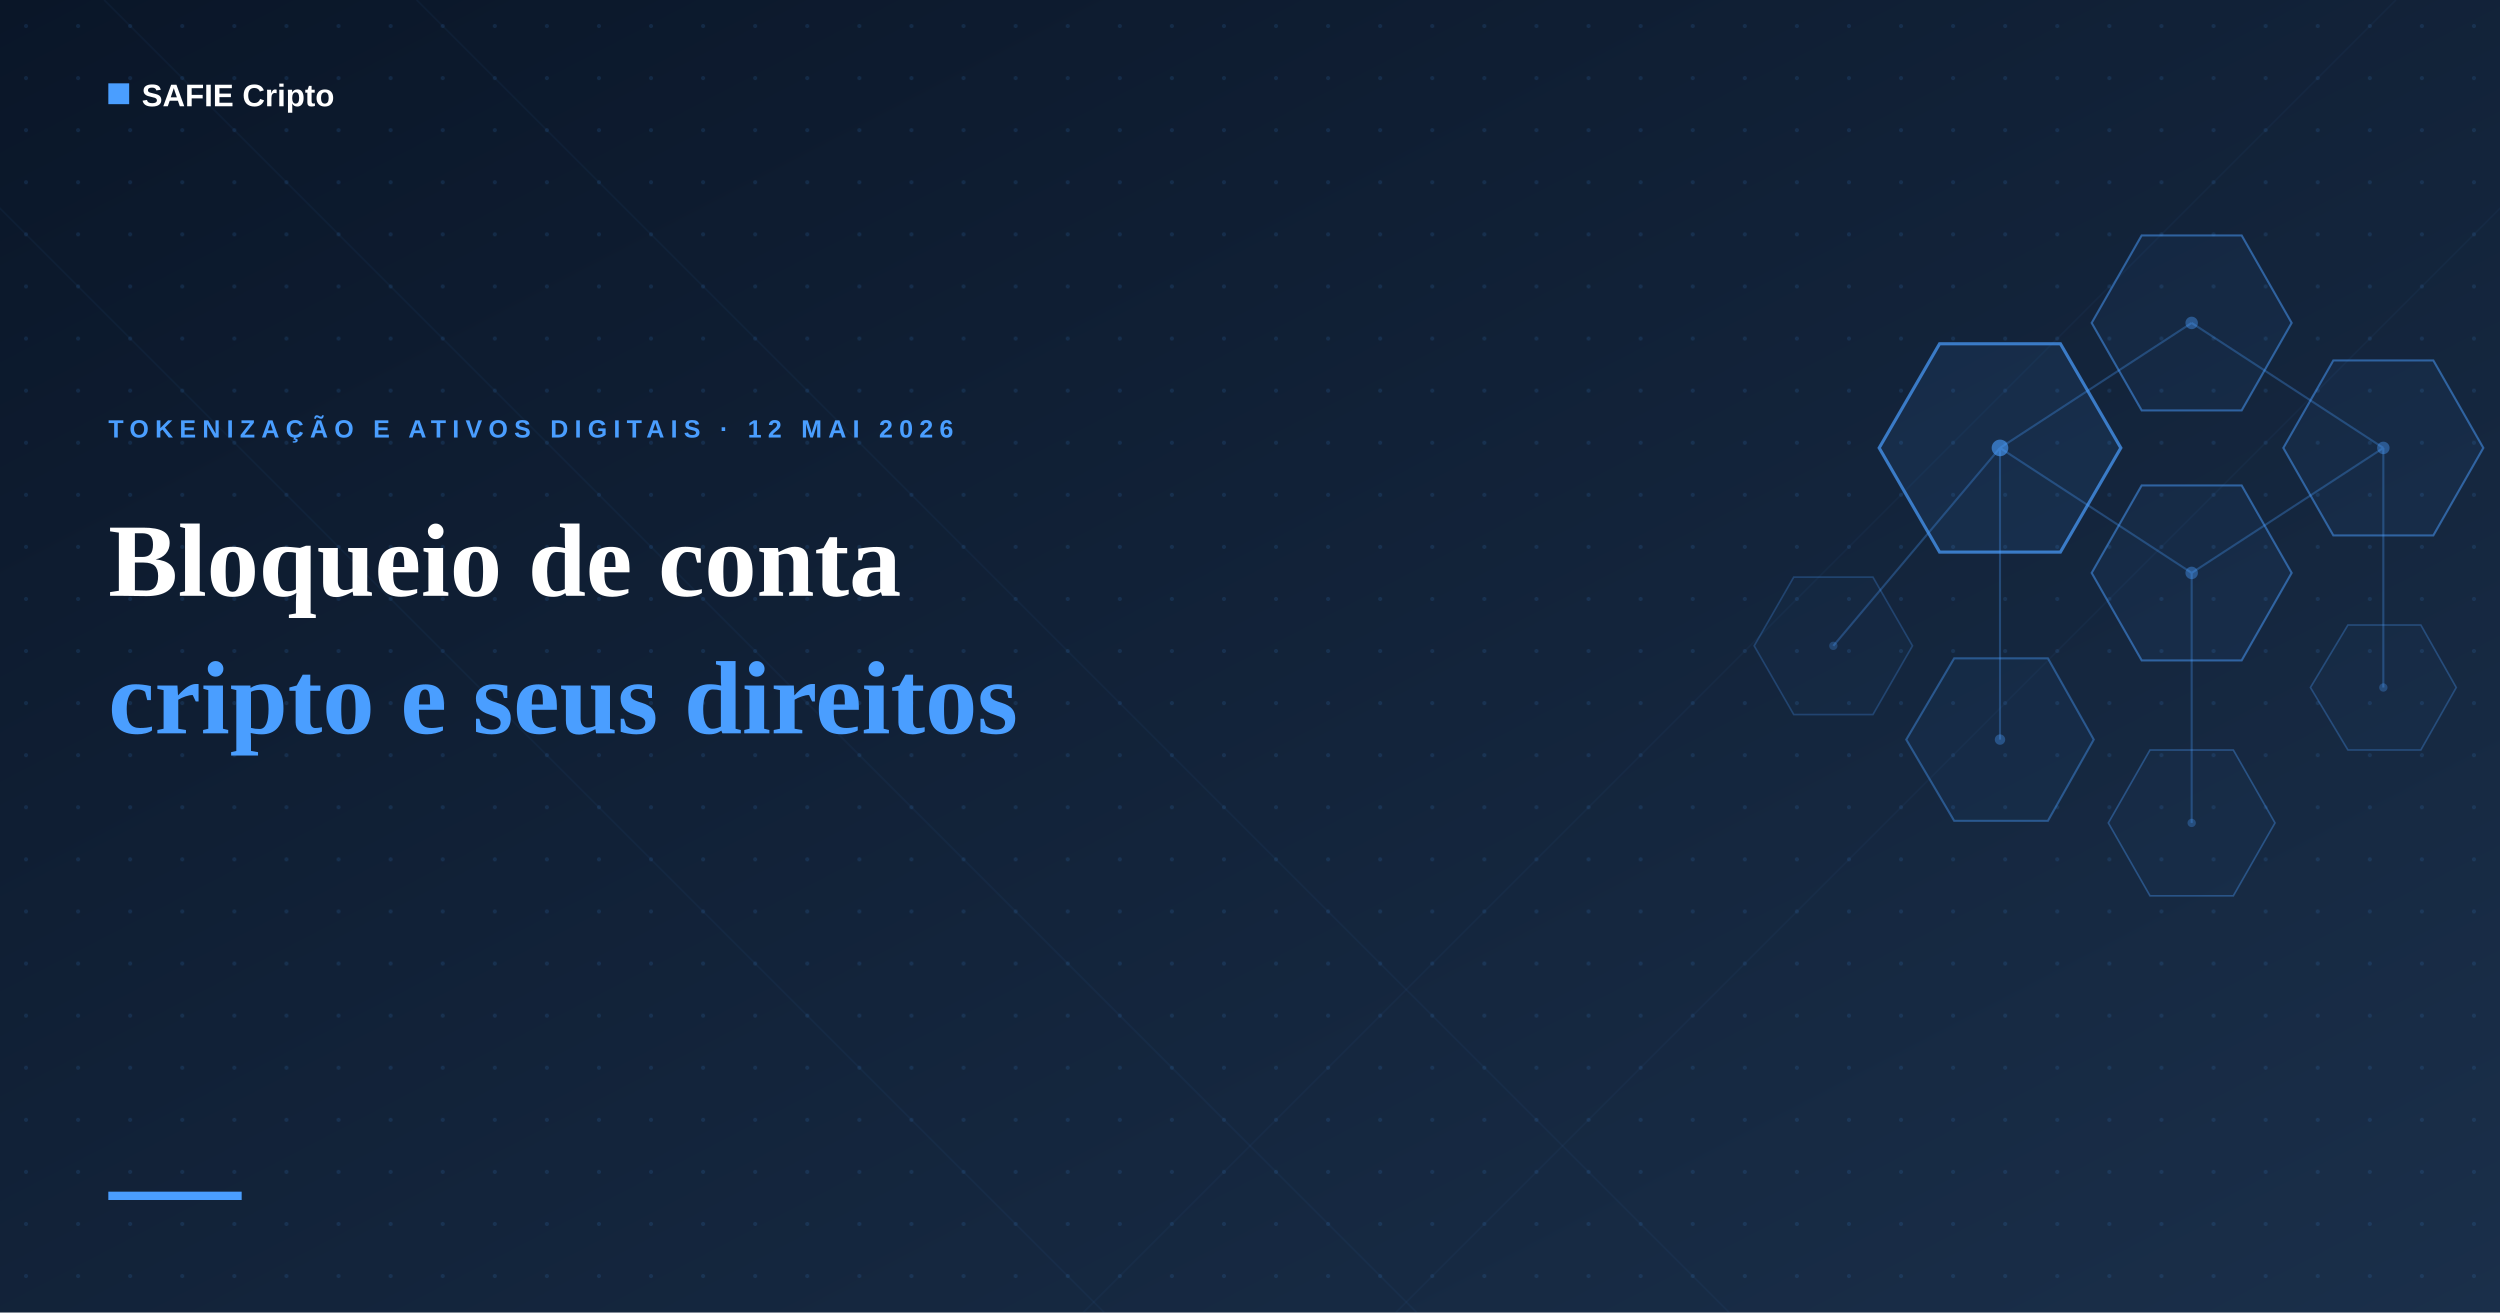
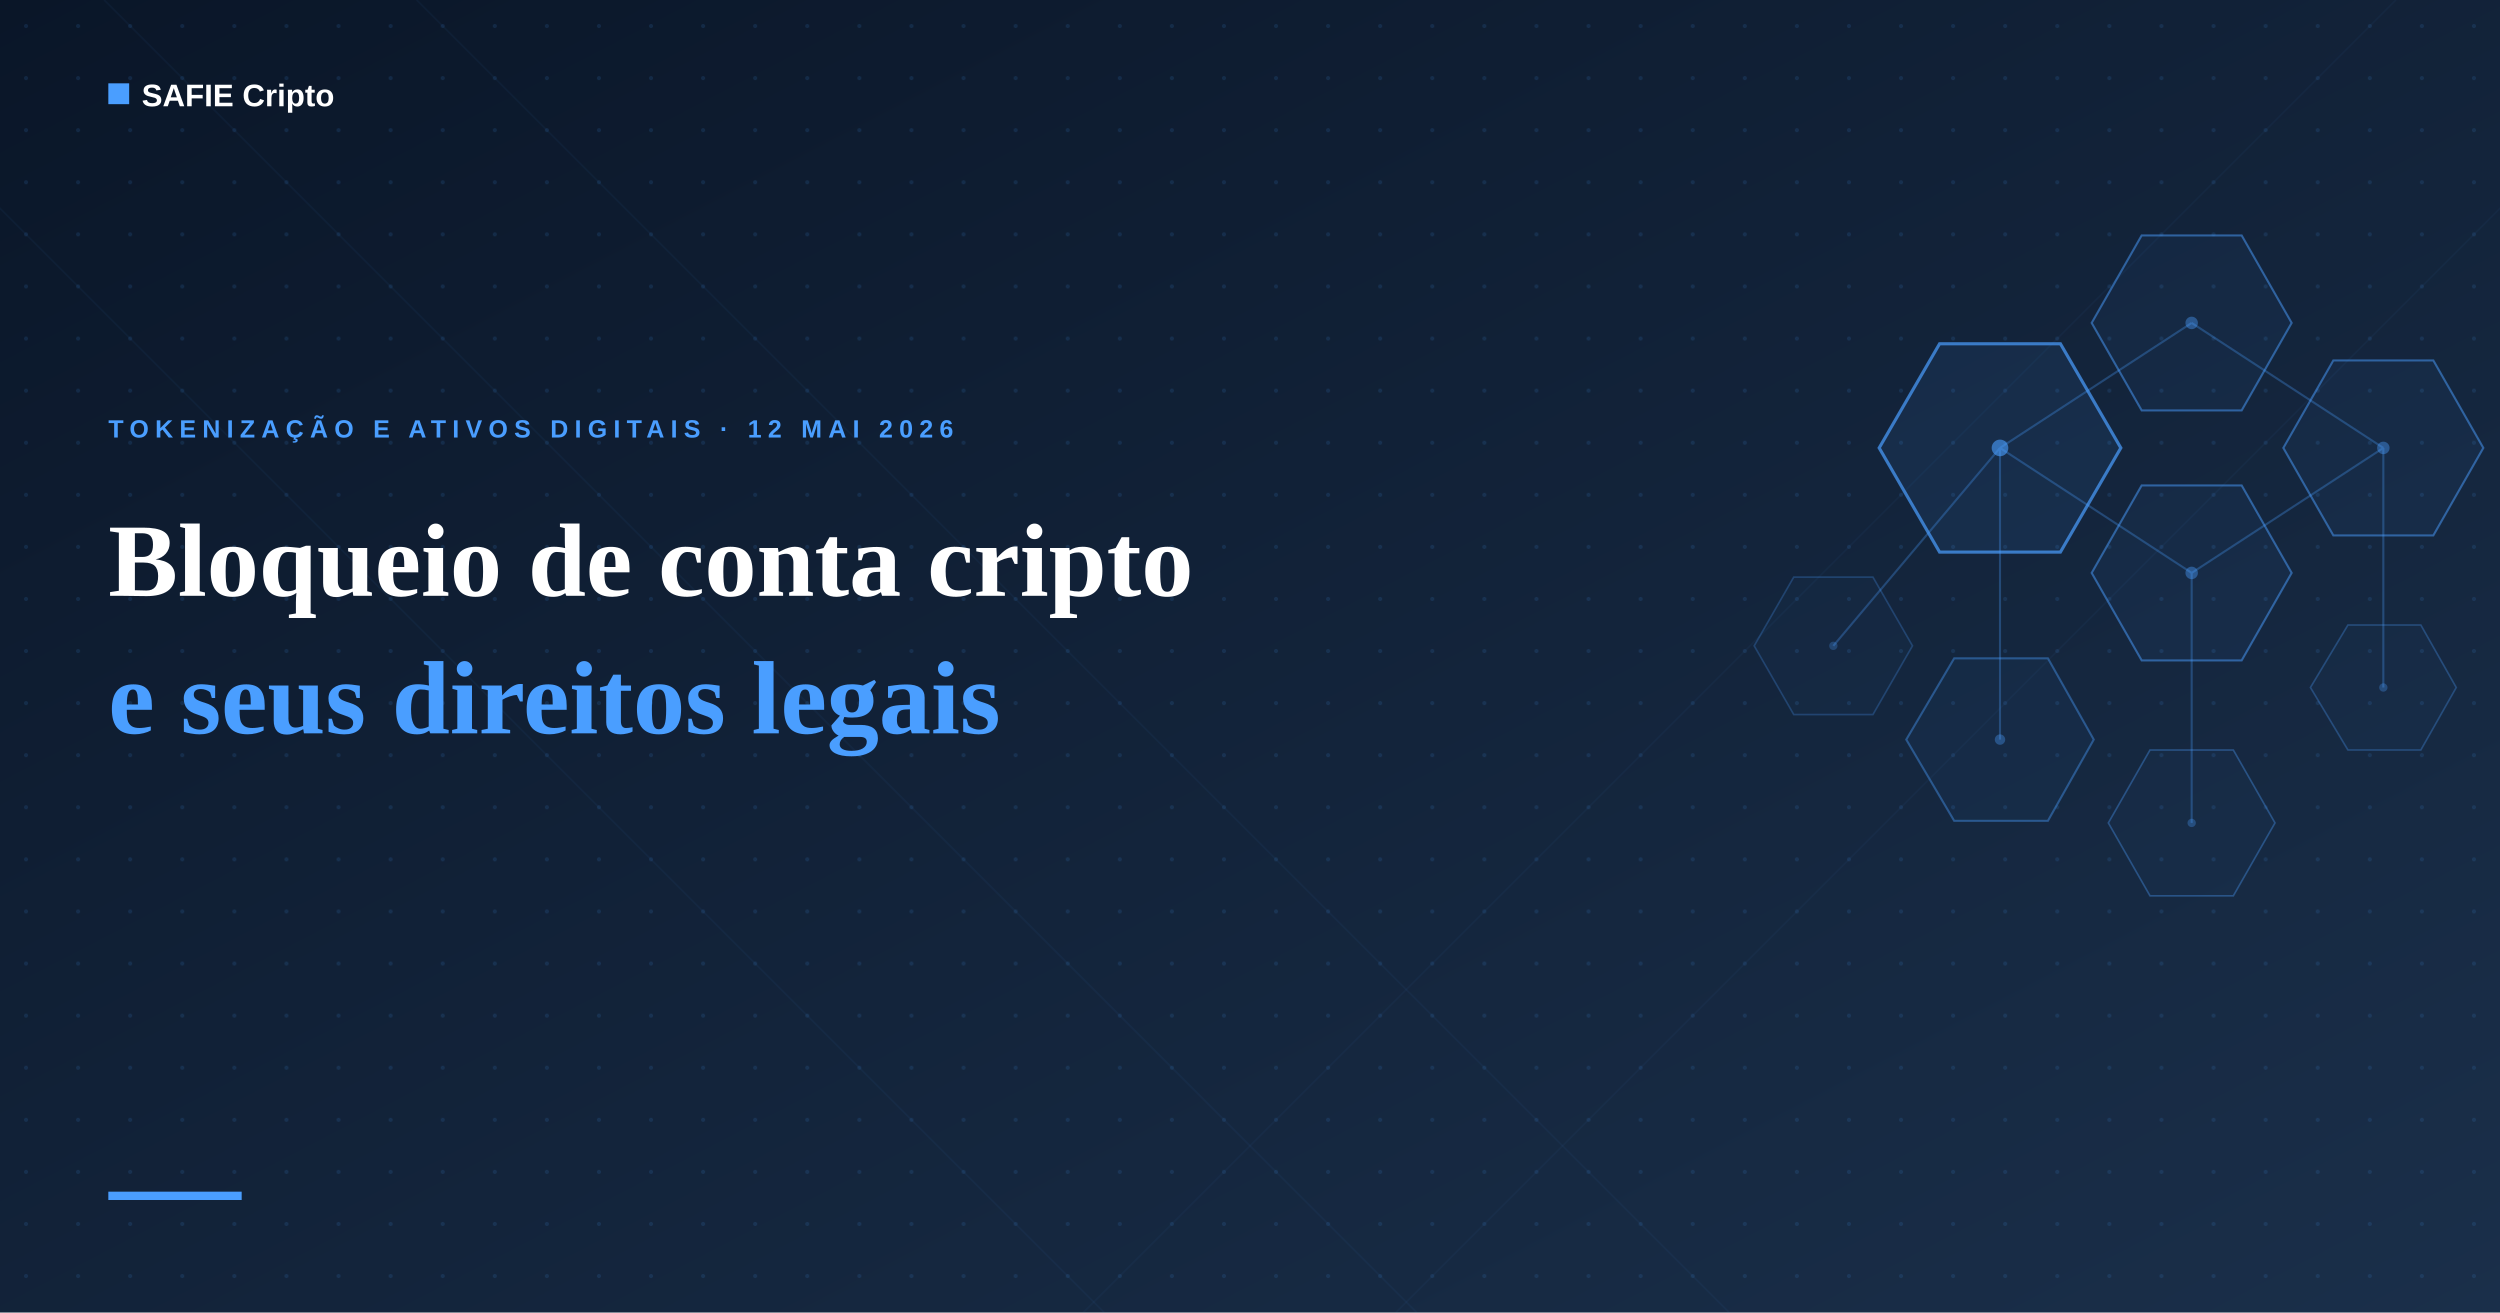
<svg xmlns="http://www.w3.org/2000/svg" viewBox="0 0 1200 630" width="1200" height="630">
  <defs>
    <linearGradient id="bg-grad" x1="0%" y1="0%" x2="100%" y2="100%">
      <stop offset="0%" stop-color="#0a1628" />
      <stop offset="100%" stop-color="#1a2f4a" />
    </linearGradient>
    <pattern id="dots" x="0" y="0" width="25" height="25" patternUnits="userSpaceOnUse">
      <circle cx="12.5" cy="12.5" r="1" fill="#4a9eff" fill-opacity="0.12" />
    </pattern>
  </defs>
  <rect width="1200" height="630" fill="url(#bg-grad)" />
  <rect width="1200" height="630" fill="url(#dots)" />
  <line x1="-100" y1="0" x2="530" y2="630" stroke="#4a9eff" stroke-width="0.8" opacity="0.05" />
  <line x1="50" y1="0" x2="680" y2="630" stroke="#4a9eff" stroke-width="0.8" opacity="0.05" />
  <line x1="200" y1="0" x2="830" y2="630" stroke="#4a9eff" stroke-width="0.8" opacity="0.05" />
  <line x1="1300" y1="0" x2="670" y2="630" stroke="#4a9eff" stroke-width="0.8" opacity="0.04" />
  <line x1="1150" y1="0" x2="520" y2="630" stroke="#4a9eff" stroke-width="0.8" opacity="0.04" />
  <g stroke="#4a9eff" stroke-width="1" opacity="0.3" fill="none">
    <line x1="960" y1="215" x2="1052" y2="155" />
    <line x1="960" y1="215" x2="1052" y2="275" />
    <line x1="1052" y1="155" x2="1144" y2="215" />
    <line x1="1052" y1="275" x2="1144" y2="215" />
    <line x1="960" y1="215" x2="960" y2="355" />
    <line x1="1052" y1="275" x2="1052" y2="395" />
    <line x1="1144" y1="215" x2="1144" y2="330" />
    <line x1="960" y1="215" x2="880" y2="310" />
  </g>
  <polygon points="1018,215 989,265 931,265 902,215 931,165 989,165" fill="#4a9eff" fill-opacity="0.08" stroke="#4a9eff" stroke-width="1.5" stroke-opacity="0.7" />
  <polygon points="1100,155 1076,197 1028,197 1004,155 1028,113 1076,113" fill="#4a9eff" fill-opacity="0.05" stroke="#4a9eff" stroke-width="1" stroke-opacity="0.5" />
  <polygon points="1100,275 1076,317 1028,317 1004,275 1028,233 1076,233" fill="#4a9eff" fill-opacity="0.05" stroke="#4a9eff" stroke-width="1" stroke-opacity="0.5" />
  <polygon points="1192,215 1168,257 1120,257 1096,215 1120,173 1168,173" fill="#4a9eff" fill-opacity="0.05" stroke="#4a9eff" stroke-width="1" stroke-opacity="0.5" />
  <polygon points="1005,355 983,394 938,394 915,355 938,316 983,316" fill="#4a9eff" fill-opacity="0.04" stroke="#4a9eff" stroke-width="1" stroke-opacity="0.4" />
  <polygon points="1092,395 1072,430 1032,430 1012,395 1032,360 1072,360" fill="#4a9eff" fill-opacity="0.03" stroke="#4a9eff" stroke-width="0.8" stroke-opacity="0.35" />
  <polygon points="1179,330 1162,360 1127,360 1109,330 1127,300 1162,300" fill="#4a9eff" fill-opacity="0.03" stroke="#4a9eff" stroke-width="0.8" stroke-opacity="0.3" />
  <polygon points="918,310 899,343 861,343 842,310 861,277 899,277" fill="#4a9eff" fill-opacity="0.03" stroke="#4a9eff" stroke-width="0.8" stroke-opacity="0.25" />
  <circle cx="960" cy="215" r="4" fill="#4a9eff" opacity="0.6" />
  <circle cx="1052" cy="155" r="3" fill="#4a9eff" opacity="0.4" />
  <circle cx="1052" cy="275" r="3" fill="#4a9eff" opacity="0.4" />
  <circle cx="1144" cy="215" r="3" fill="#4a9eff" opacity="0.4" />
  <circle cx="960" cy="355" r="2.5" fill="#4a9eff" opacity="0.35" />
  <circle cx="1052" cy="395" r="2" fill="#4a9eff" opacity="0.3" />
  <circle cx="1144" cy="330" r="2" fill="#4a9eff" opacity="0.3" />
  <circle cx="880" cy="310" r="2" fill="#4a9eff" opacity="0.25" />
  <rect x="52" y="40" width="10" height="10" fill="#4a9eff" />
  <text x="68" y="51" fill="#ffffff" font-family="'DM Sans', Arial, sans-serif" font-size="15" font-weight="600">SAFIE Cripto</text>
  <text x="52" y="210" fill="#4a9eff" font-family="'DM Sans', Arial, sans-serif" font-size="12" font-weight="600" letter-spacing="3">TOKENIZAÇÃO E ATIVOS DIGITAIS · 12 MAI 2026</text>
-   <text x="52" y="286" fill="#ffffff" font-family="Georgia, 'Times New Roman', serif" font-size="50" font-weight="700">Bloqueio de conta</text>
-   <text x="52" y="352" fill="#4a9eff" font-family="Georgia, 'Times New Roman', serif" font-size="50" font-weight="700">cripto e seus direitos</text>
+   <text x="52" y="286" fill="#ffffff" font-family="Georgia, 'Times New Roman', serif" font-size="50" font-weight="700">Bloqueio de conta cripto</text>
+   <text x="52" y="352" fill="#4a9eff" font-family="Georgia, 'Times New Roman', serif" font-size="50" font-weight="700">e seus direitos legais</text>
  <text x="52" y="418" fill="#4a9eff" font-family="Georgia, 'Times New Roman', serif" font-size="50" font-weight="700" />
  <rect x="52" y="572" width="64" height="4" fill="#4a9eff" />
</svg>
